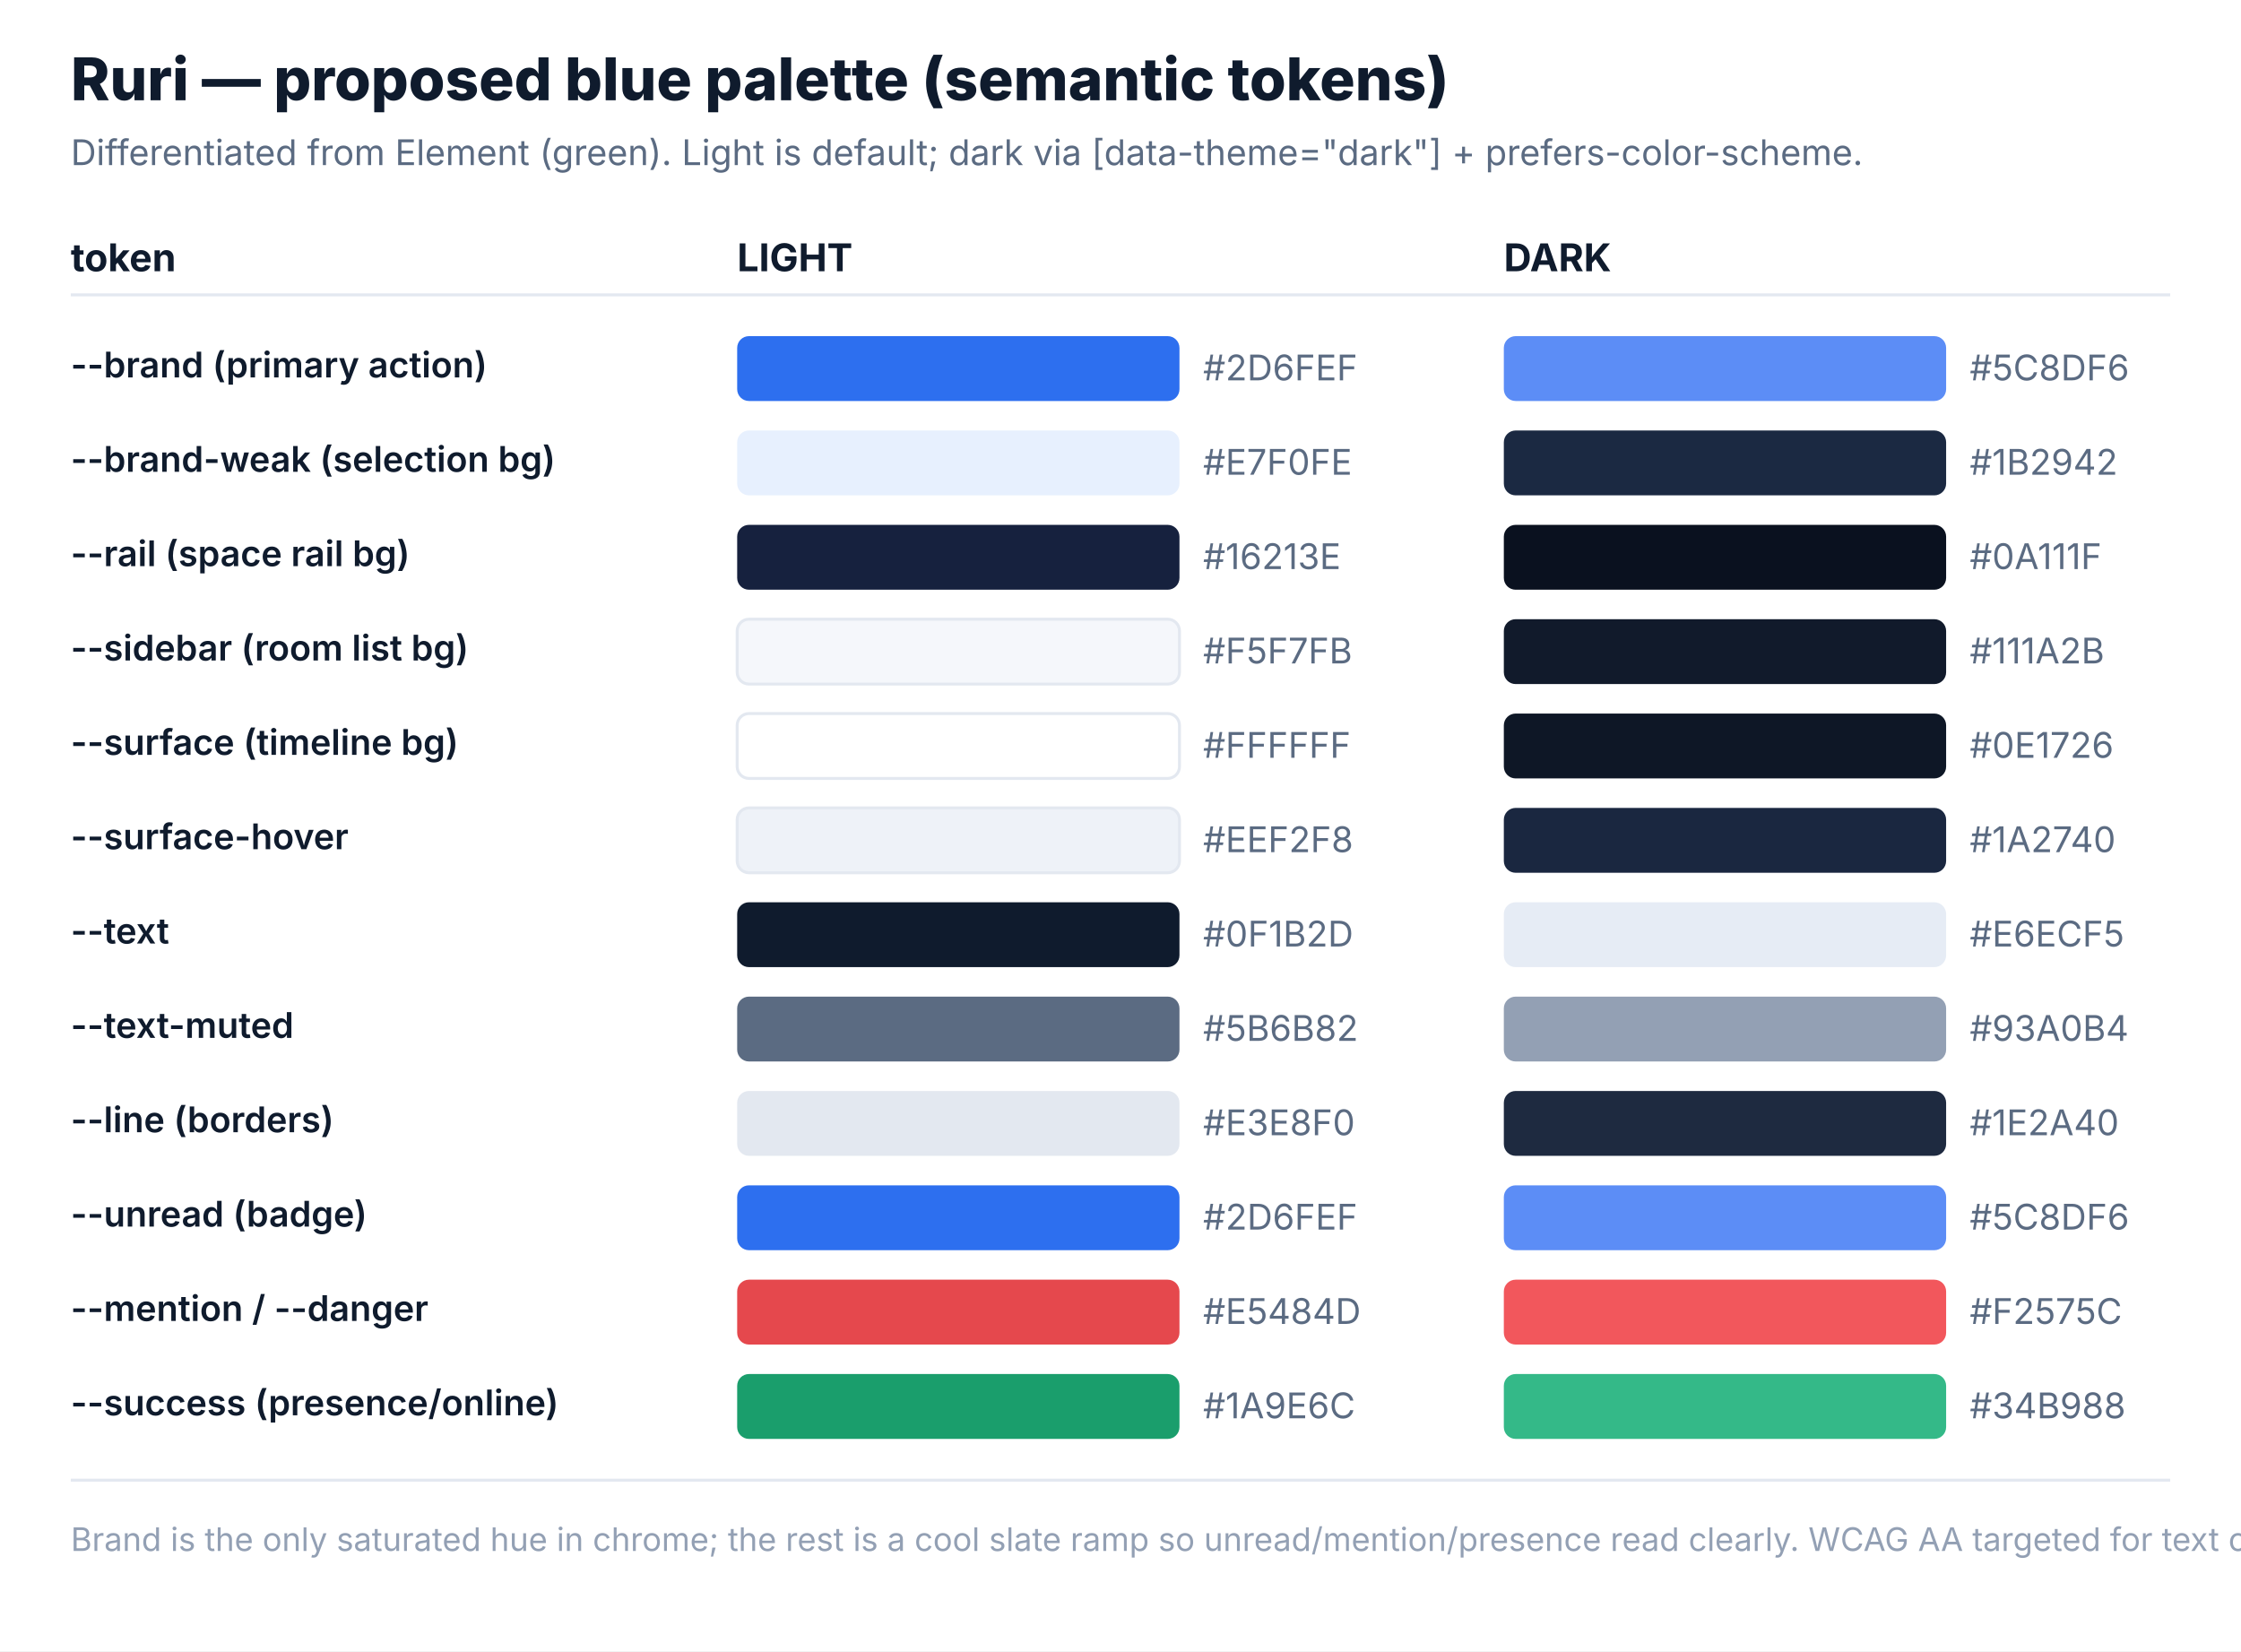
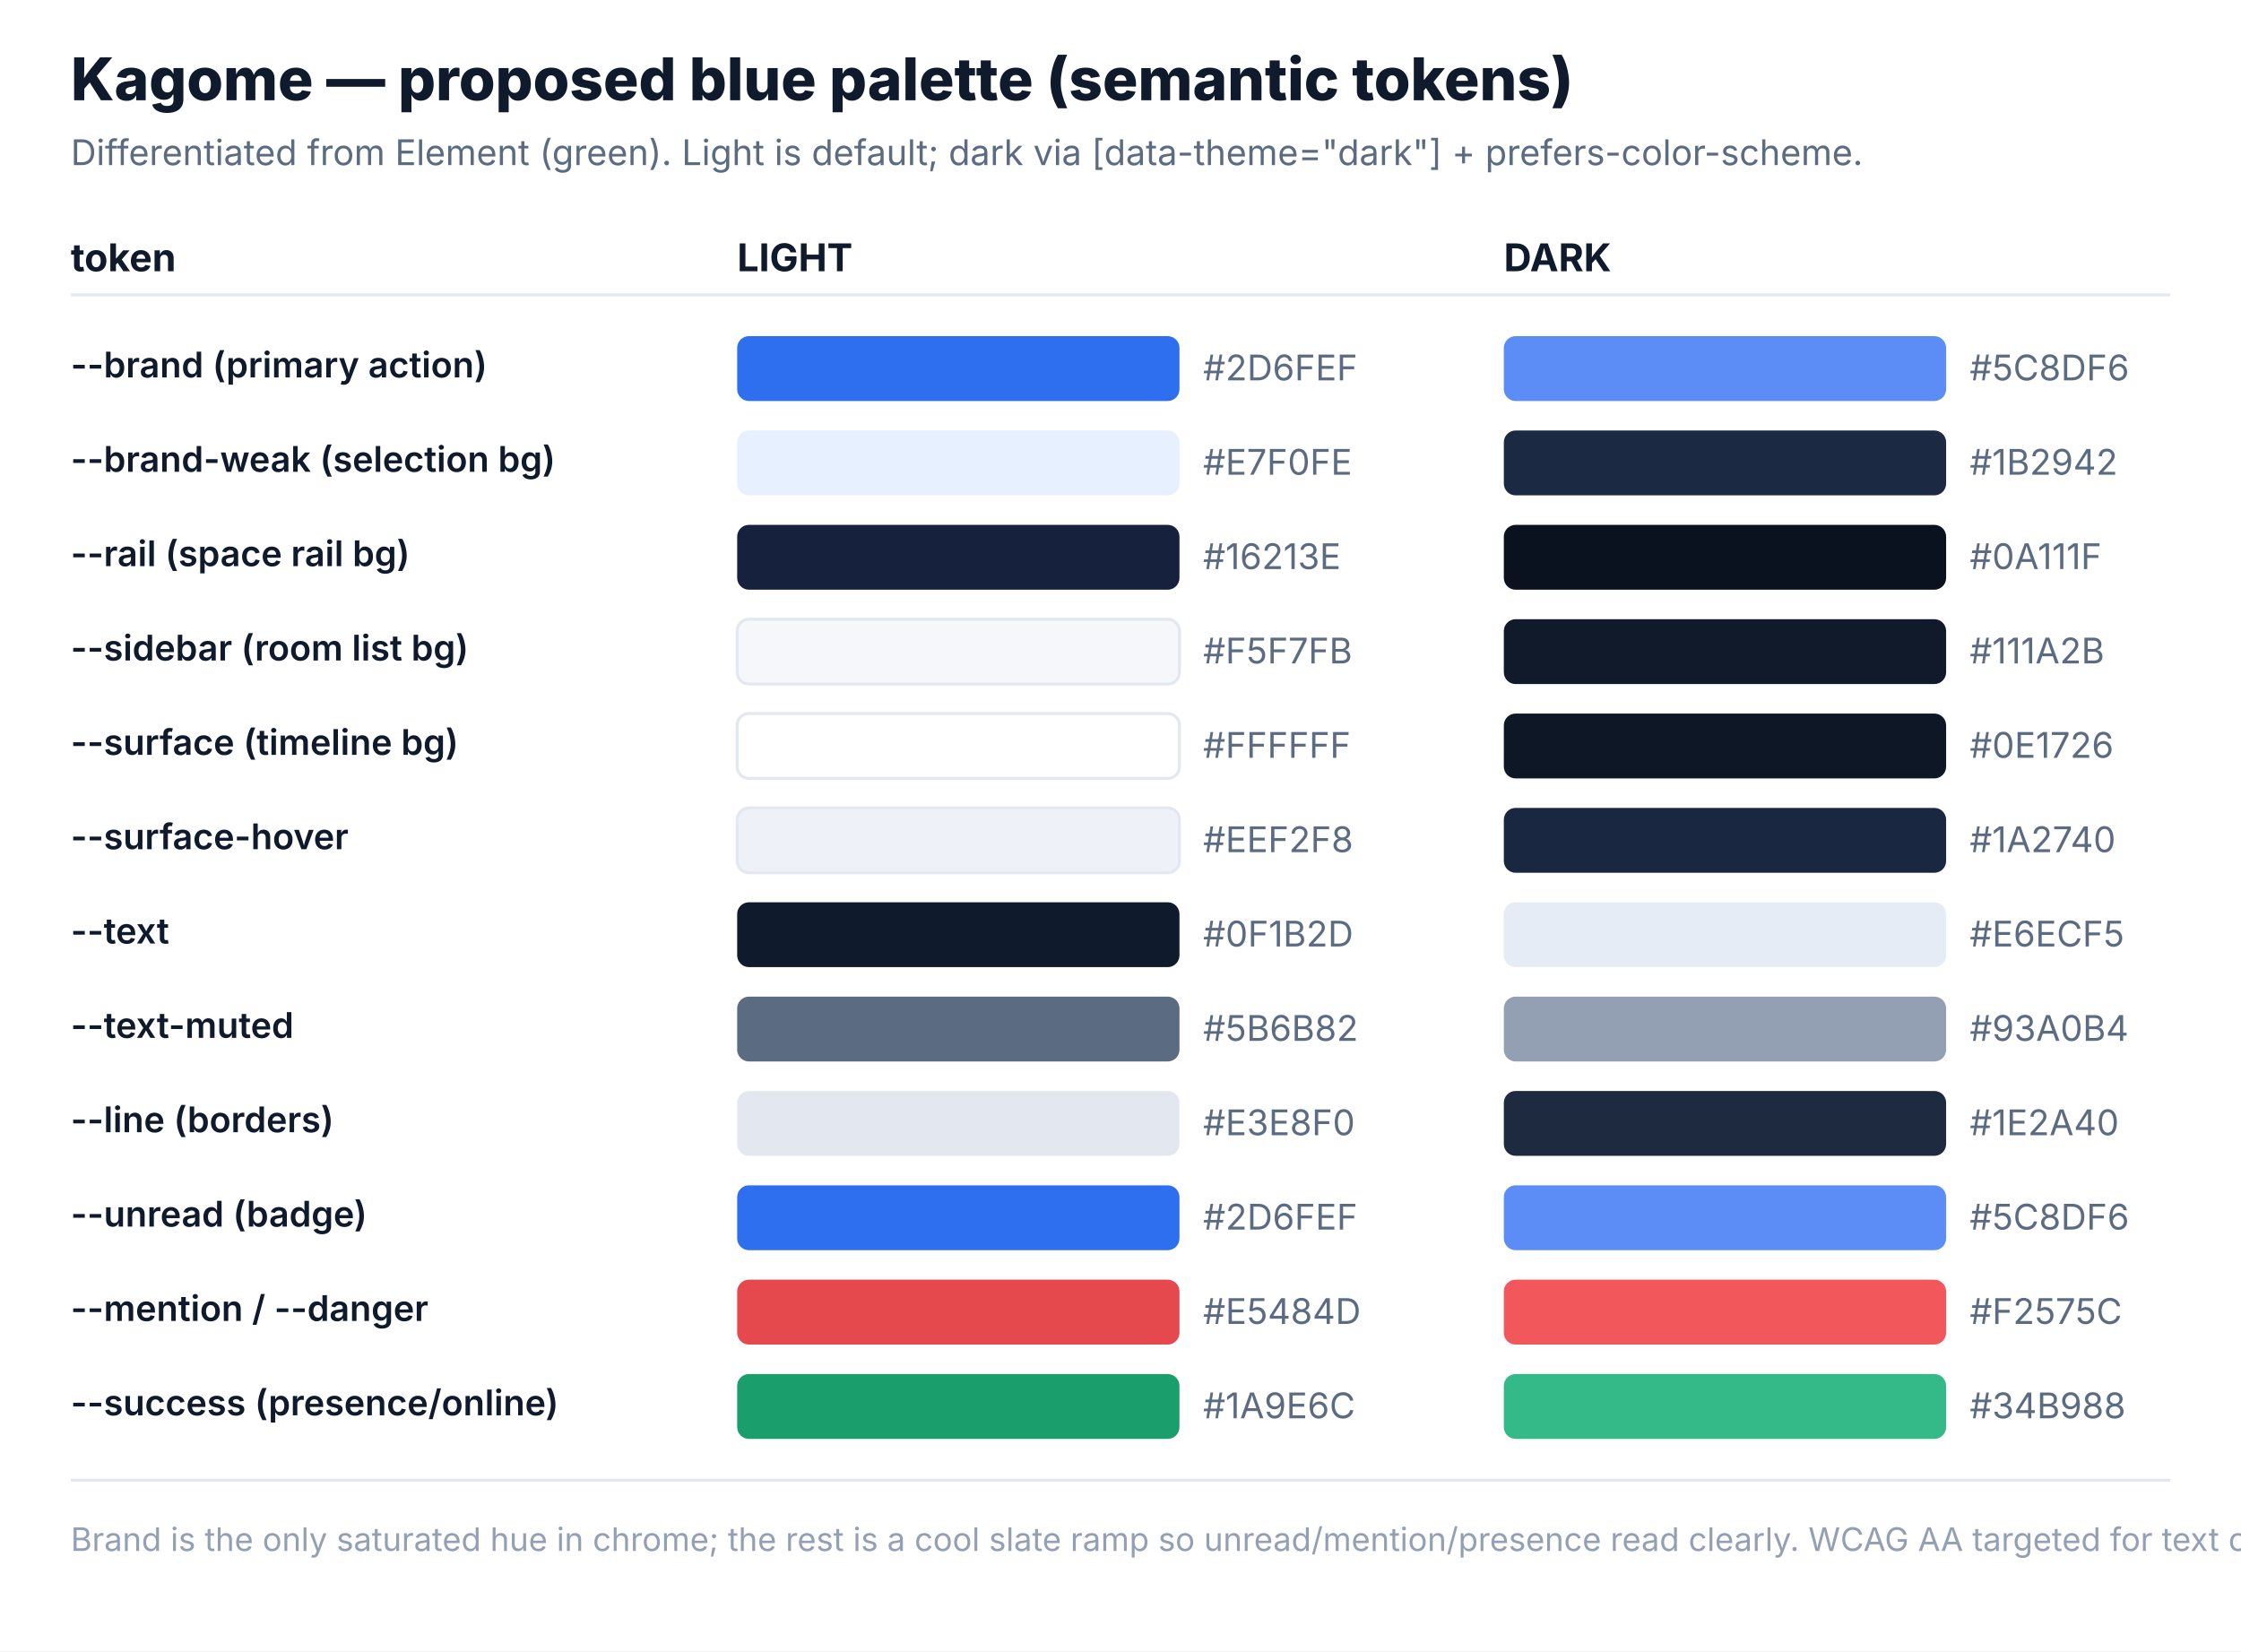
<svg xmlns="http://www.w3.org/2000/svg" width="760" height="560" viewBox="0 0 760 560" font-family="Inter, system-ui, sans-serif">
  <rect width="760" height="560" fill="#ffffff" />
-   <text x="24" y="34" font-size="20" font-weight="800" fill="#0F1B2D">Ruri — proposed blue palette (semantic tokens)</text>
+   <text x="24" y="34" font-size="20" font-weight="800" fill="#0F1B2D">Kagome — proposed blue palette (semantic tokens)</text>
  <text x="24" y="56" font-size="12" fill="#5B6B82">Differentiated from Element (green). Light is default; dark via [data-theme="dark"] + prefers-color-scheme.</text>
  <text x="24" y="92" font-size="13" font-weight="700" fill="#0F1B2D">token</text>
  <text x="250" y="92" font-size="13" font-weight="700" fill="#0F1B2D">LIGHT</text>
  <text x="510" y="92" font-size="13" font-weight="700" fill="#0F1B2D">DARK</text>
  <line x1="24" y1="100" x2="736" y2="100" stroke="#E3E8F0" />
  <g font-size="12">
    <text x="24" y="128" fill="#0F1B2D" font-weight="600">--brand (primary action)</text>
    <rect x="250" y="114" width="150" height="22" rx="4" fill="#2D6FEF" />
    <text x="408" y="129" fill="#5B6B82">#2D6FEF</text>
    <rect x="510" y="114" width="150" height="22" rx="4" fill="#5C8DF6" />
    <text x="668" y="129" fill="#5B6B82">#5C8DF6</text>
    <text x="24" y="160" fill="#0F1B2D" font-weight="600">--brand-weak (selection bg)</text>
    <rect x="250" y="146" width="150" height="22" rx="4" fill="#E7F0FE" />
    <text x="408" y="161" fill="#5B6B82">#E7F0FE</text>
    <rect x="510" y="146" width="150" height="22" rx="4" fill="#1B2942" />
    <text x="668" y="161" fill="#5B6B82">#1B2942</text>
    <text x="24" y="192" fill="#0F1B2D" font-weight="600">--rail (space rail bg)</text>
    <rect x="250" y="178" width="150" height="22" rx="4" fill="#16213E" />
    <text x="408" y="193" fill="#5B6B82">#16213E</text>
    <rect x="510" y="178" width="150" height="22" rx="4" fill="#0A111F" />
    <text x="668" y="193" fill="#5B6B82">#0A111F</text>
    <text x="24" y="224" fill="#0F1B2D" font-weight="600">--sidebar (room list bg)</text>
    <rect x="250" y="210" width="150" height="22" rx="4" fill="#F5F7FB" stroke="#E3E8F0" />
    <text x="408" y="225" fill="#5B6B82">#F5F7FB</text>
    <rect x="510" y="210" width="150" height="22" rx="4" fill="#111A2B" />
    <text x="668" y="225" fill="#5B6B82">#111A2B</text>
    <text x="24" y="256" fill="#0F1B2D" font-weight="600">--surface (timeline bg)</text>
    <rect x="250" y="242" width="150" height="22" rx="4" fill="#FFFFFF" stroke="#E3E8F0" />
    <text x="408" y="257" fill="#5B6B82">#FFFFFF</text>
    <rect x="510" y="242" width="150" height="22" rx="4" fill="#0E1726" />
    <text x="668" y="257" fill="#5B6B82">#0E1726</text>
    <text x="24" y="288" fill="#0F1B2D" font-weight="600">--surface-hover</text>
    <rect x="250" y="274" width="150" height="22" rx="4" fill="#EEF2F8" stroke="#E3E8F0" />
    <text x="408" y="289" fill="#5B6B82">#EEF2F8</text>
    <rect x="510" y="274" width="150" height="22" rx="4" fill="#1A2740" />
    <text x="668" y="289" fill="#5B6B82">#1A2740</text>
    <text x="24" y="320" fill="#0F1B2D" font-weight="600">--text</text>
    <rect x="250" y="306" width="150" height="22" rx="4" fill="#0F1B2D" />
    <text x="408" y="321" fill="#5B6B82">#0F1B2D</text>
    <rect x="510" y="306" width="150" height="22" rx="4" fill="#E6ECF5" />
    <text x="668" y="321" fill="#5B6B82">#E6ECF5</text>
    <text x="24" y="352" fill="#0F1B2D" font-weight="600">--text-muted</text>
    <rect x="250" y="338" width="150" height="22" rx="4" fill="#5B6B82" />
    <text x="408" y="353" fill="#5B6B82">#5B6B82</text>
    <rect x="510" y="338" width="150" height="22" rx="4" fill="#93A0B4" />
    <text x="668" y="353" fill="#5B6B82">#93A0B4</text>
    <text x="24" y="384" fill="#0F1B2D" font-weight="600">--line (borders)</text>
    <rect x="250" y="370" width="150" height="22" rx="4" fill="#E3E8F0" />
    <text x="408" y="385" fill="#5B6B82">#E3E8F0</text>
    <rect x="510" y="370" width="150" height="22" rx="4" fill="#1E2A40" />
    <text x="668" y="385" fill="#5B6B82">#1E2A40</text>
    <text x="24" y="416" fill="#0F1B2D" font-weight="600">--unread (badge)</text>
    <rect x="250" y="402" width="150" height="22" rx="4" fill="#2D6FEF" />
    <text x="408" y="417" fill="#5B6B82">#2D6FEF</text>
    <rect x="510" y="402" width="150" height="22" rx="4" fill="#5C8DF6" />
    <text x="668" y="417" fill="#5B6B82">#5C8DF6</text>
    <text x="24" y="448" fill="#0F1B2D" font-weight="600">--mention / --danger</text>
    <rect x="250" y="434" width="150" height="22" rx="4" fill="#E5484D" />
    <text x="408" y="449" fill="#5B6B82">#E5484D</text>
    <rect x="510" y="434" width="150" height="22" rx="4" fill="#F2575C" />
    <text x="668" y="449" fill="#5B6B82">#F2575C</text>
    <text x="24" y="480" fill="#0F1B2D" font-weight="600">--success (presence/online)</text>
    <rect x="250" y="466" width="150" height="22" rx="4" fill="#1A9E6C" />
    <text x="408" y="481" fill="#5B6B82">#1A9E6C</text>
    <rect x="510" y="466" width="150" height="22" rx="4" fill="#34B988" />
    <text x="668" y="481" fill="#5B6B82">#34B988</text>
  </g>
  <line x1="24" y1="502" x2="736" y2="502" stroke="#E3E8F0" />
  <text x="24" y="526" font-size="11" fill="#93A0B4">Brand is the only saturated hue in chrome; the rest is a cool slate ramp so unread/mention/presence read clearly. WCAG AA targeted for text on surface/sidebar.</text>
</svg>
